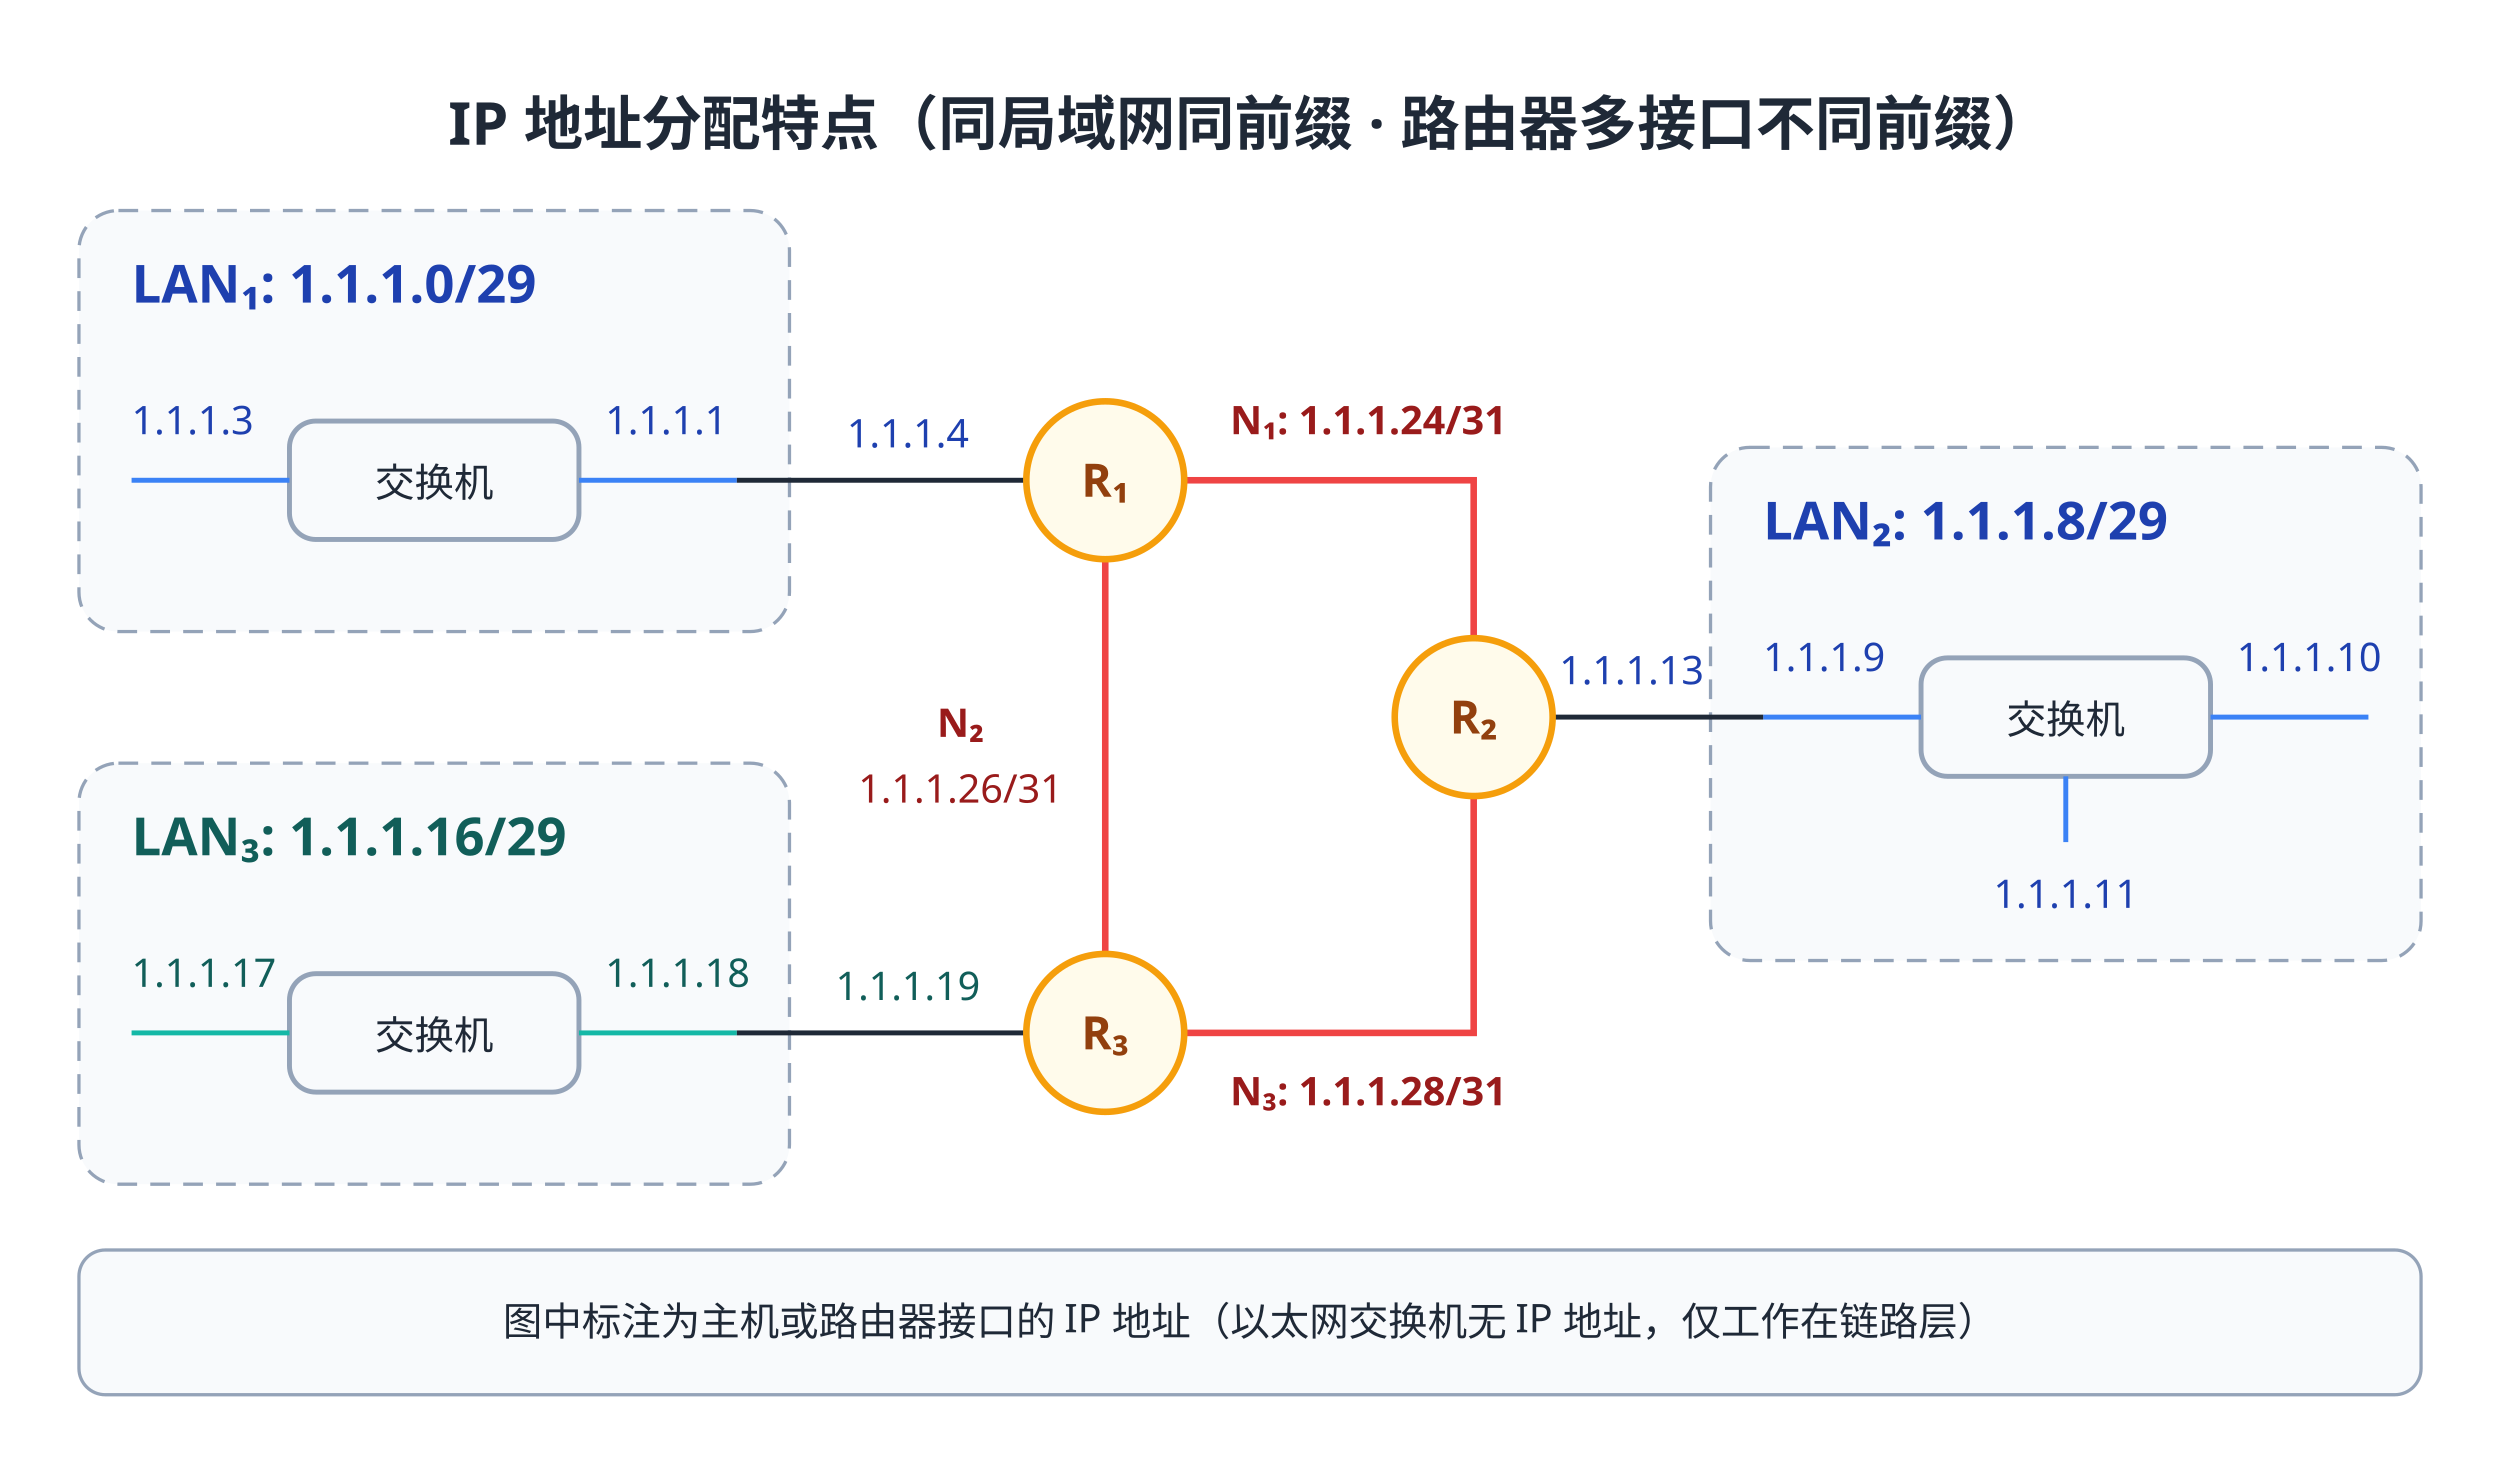
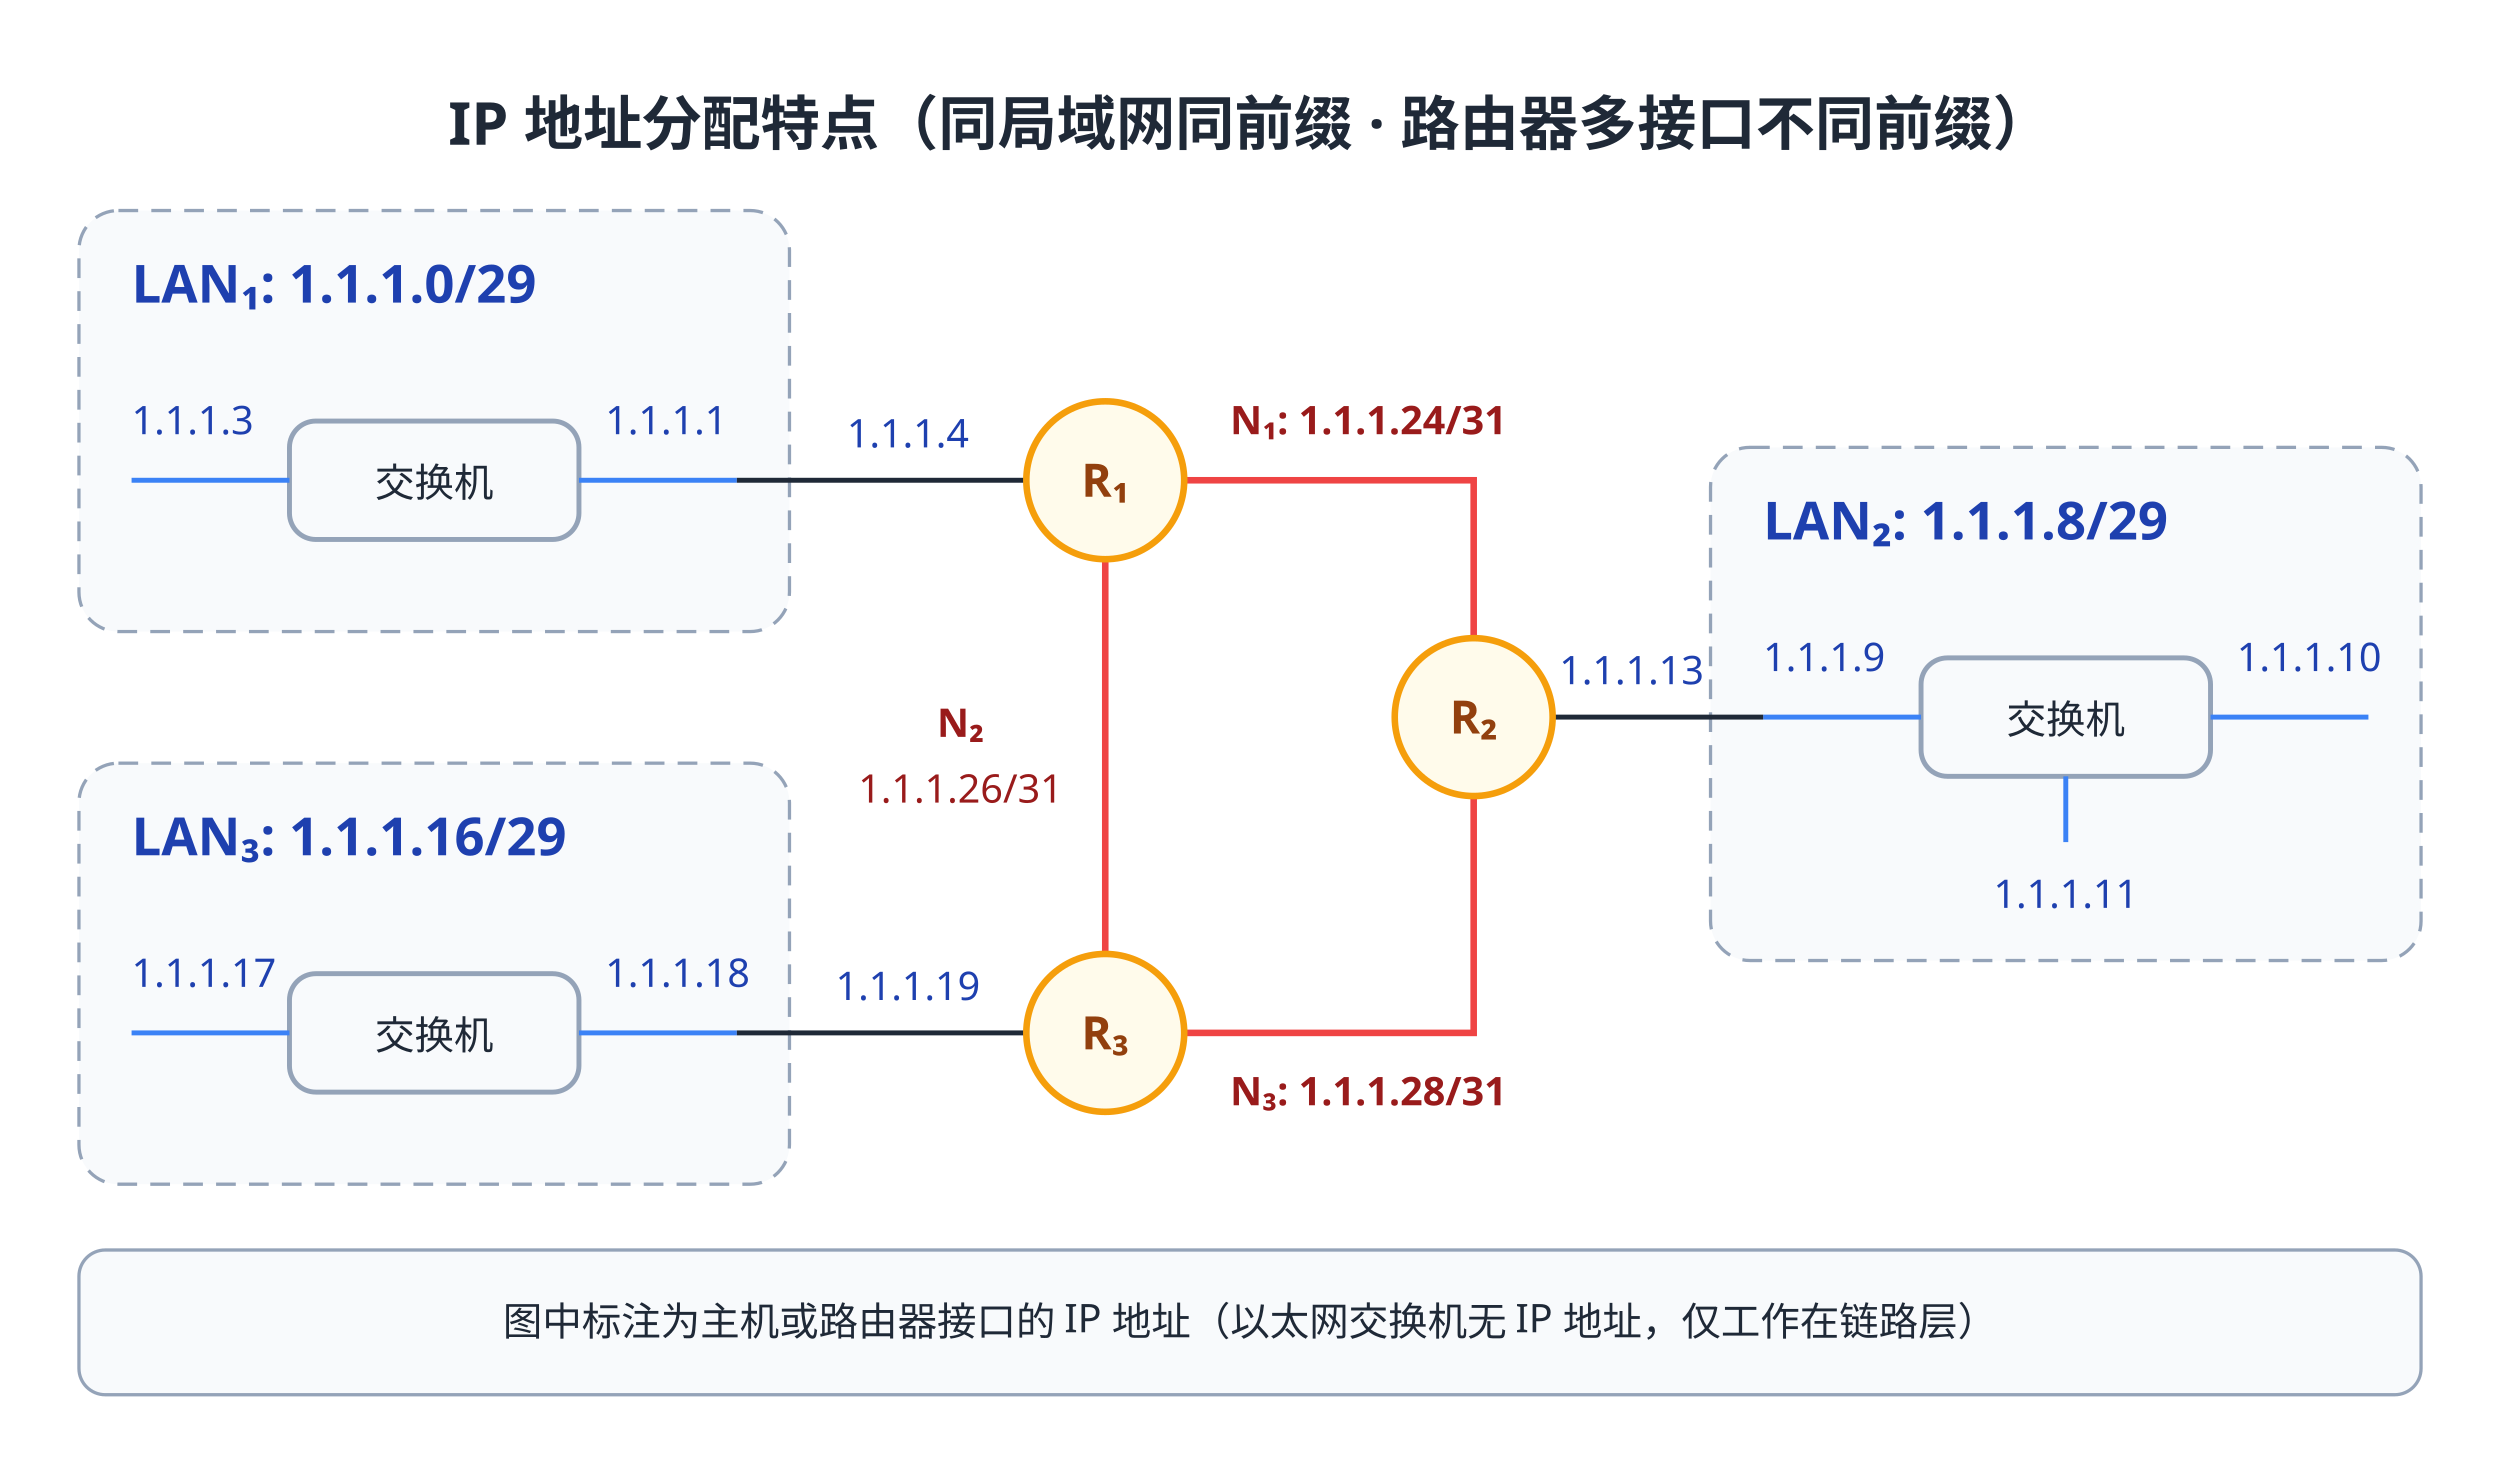
<svg xmlns="http://www.w3.org/2000/svg" viewBox="0 0 760 448" width="760" height="448" role="img">
  <g font-family="'PingFang SC','Noto Sans SC','Microsoft YaHei',system-ui,sans-serif">
    <text x="380" y="44" text-anchor="middle" font-size="18" font-weight="600" fill="#1f2937">IP 地址分配特点（同局域网同前缀 · 路由器多接口不同前缀）</text>
    <rect x="24" y="64" width="216" height="128" rx="12" fill="#f8fafc" stroke="#94a3b8" stroke-width="1" stroke-dasharray="6 4" data-role="group" />
    <text x="40" y="92" text-anchor="start" font-size="16" font-weight="600" fill="#1e40af">LAN₁: 1.1.1.0/29</text>
    <rect x="88" y="128" width="88" height="36" rx="8" fill="#f8fafc" stroke="#94a3b8" stroke-width="1.5" />
    <text x="132" y="151" text-anchor="middle" font-size="12" font-weight="400" fill="#1f2937">交换机</text>
    <text x="40" y="132" text-anchor="start" font-size="12" font-weight="400" fill="#1e40af">1.1.1.3</text>
    <text x="184" y="132" text-anchor="start" font-size="12" font-weight="400" fill="#1e40af">1.1.1.1</text>
    <line x1="40" y1="146" x2="88" y2="146" stroke="#3b82f6" stroke-width="1.5" />
    <line x1="176" y1="146" x2="224" y2="146" stroke="#3b82f6" stroke-width="1.5" />
    <rect x="24" y="232" width="216" height="128" rx="12" fill="#f8fafc" stroke="#94a3b8" stroke-width="1" stroke-dasharray="6 4" data-role="group" />
-     <text x="40" y="260" text-anchor="start" font-size="16" font-weight="600" fill="#115e59">LAN₃: 1.1.1.16/29</text>
+     <text x="40" y="260" text-anchor="start" font-size="16" font-weight="600" fill="#1e40af">LAN₃: 1.1.1.16/29</text>
    <rect x="88" y="296" width="88" height="36" rx="8" fill="#f8fafc" stroke="#94a3b8" stroke-width="1.5" />
    <text x="132" y="319" text-anchor="middle" font-size="12" font-weight="400" fill="#1f2937">交换机</text>
-     <text x="40" y="300" text-anchor="start" font-size="12" font-weight="400" fill="#115e59">1.1.1.17</text>
-     <text x="184" y="300" text-anchor="start" font-size="12" font-weight="400" fill="#115e59">1.1.1.18</text>
-     <line x1="40" y1="314" x2="88" y2="314" stroke="#14b8a6" stroke-width="1.5" />
-     <line x1="176" y1="314" x2="224" y2="314" stroke="#14b8a6" stroke-width="1.5" />
+     <text x="40" y="300" text-anchor="start" font-size="12" font-weight="400" fill="#1e40af">1.1.1.17</text>
+     <text x="184" y="300" text-anchor="start" font-size="12" font-weight="400" fill="#1e40af">1.1.1.18</text>
+     <line x1="40" y1="314" x2="88" y2="314" stroke="#3b82f6" stroke-width="1.5" />
+     <line x1="176" y1="314" x2="224" y2="314" stroke="#3b82f6" stroke-width="1.5" />
    <rect x="520" y="136" width="216" height="156" rx="12" fill="#f8fafc" stroke="#94a3b8" stroke-width="1" stroke-dasharray="6 4" data-role="group" />
    <text x="536" y="164" text-anchor="start" font-size="16" font-weight="600" fill="#1e40af">LAN₂: 1.1.1.8/29</text>
    <rect x="584" y="200" width="88" height="36" rx="8" fill="#f8fafc" stroke="#94a3b8" stroke-width="1.5" />
    <text x="628" y="223" text-anchor="middle" font-size="12" font-weight="400" fill="#1f2937">交换机</text>
    <text x="536" y="204" text-anchor="start" font-size="12" font-weight="400" fill="#1e40af">1.1.1.9</text>
    <text x="680" y="204" text-anchor="start" font-size="12" font-weight="400" fill="#1e40af">1.1.1.10</text>
    <text x="628" y="276" text-anchor="middle" font-size="12" font-weight="400" fill="#1e40af">1.1.1.11</text>
    <line x1="536" y1="218" x2="584" y2="218" stroke="#3b82f6" stroke-width="1.5" />
    <line x1="672" y1="218" x2="720" y2="218" stroke="#3b82f6" stroke-width="1.5" />
    <line x1="628" y1="236" x2="628" y2="256" stroke="#3b82f6" stroke-width="1.5" />
    <line x1="224" y1="146" x2="312" y2="146" stroke="#1f2937" stroke-width="1.5" />
    <text x="276" y="136" text-anchor="middle" font-size="12" font-weight="400" fill="#1e40af">1.1.1.4</text>
    <line x1="224" y1="314" x2="312" y2="314" stroke="#1f2937" stroke-width="1.5" />
-     <text x="276" y="304" text-anchor="middle" font-size="12" font-weight="400" fill="#115e59">1.1.1.19</text>
+     <text x="276" y="304" text-anchor="middle" font-size="12" font-weight="400" fill="#1e40af">1.1.1.19</text>
    <line x1="472" y1="218" x2="536" y2="218" stroke="#1f2937" stroke-width="1.5" />
    <text x="496" y="208" text-anchor="middle" font-size="12" font-weight="400" fill="#1e40af">1.1.1.13</text>
    <line x1="336" y1="168" x2="336" y2="292" stroke="#ef4444" stroke-width="2" />
    <text x="292" y="224" text-anchor="middle" font-size="12" font-weight="600" fill="#991b1b">N₂</text>
    <text x="292" y="244" text-anchor="middle" font-size="12" font-weight="400" fill="#991b1b">1.1.1.26/31</text>
    <path d="M360 146 H448 V196" fill="none" stroke="#ef4444" stroke-width="2" />
    <text x="416" y="132" text-anchor="middle" font-size="12" font-weight="600" fill="#991b1b">N₁: 1.1.1.24/31</text>
    <path d="M360 314 H448 V240" fill="none" stroke="#ef4444" stroke-width="2" />
    <text x="416" y="336" text-anchor="middle" font-size="12" font-weight="600" fill="#991b1b">N₃: 1.1.1.28/31</text>
    <circle cx="336" cy="146" r="24" fill="#fffbeb" stroke="#f59e0b" stroke-width="2" />
    <text x="336" y="151" text-anchor="middle" font-size="14" font-weight="600" fill="#92400e">R₁</text>
    <circle cx="336" cy="314" r="24" fill="#fffbeb" stroke="#f59e0b" stroke-width="2" />
    <text x="336" y="319" text-anchor="middle" font-size="14" font-weight="600" fill="#92400e">R₃</text>
    <circle cx="448" cy="218" r="24" fill="#fffbeb" stroke="#f59e0b" stroke-width="2" />
    <text x="448" y="223" text-anchor="middle" font-size="14" font-weight="600" fill="#92400e">R₂</text>
    <rect x="24" y="380" width="712" height="44" rx="8" fill="#f8fafc" stroke="#94a3b8" stroke-width="1" data-role="note" />
    <text x="380" y="406" text-anchor="middle" font-size="12" font-weight="400" fill="#1f2937">图中标注为主机或路由器接口的 IP 地址（以太网交换机无 IP 地址，仅工作在链路层）</text>
  </g>
</svg>
